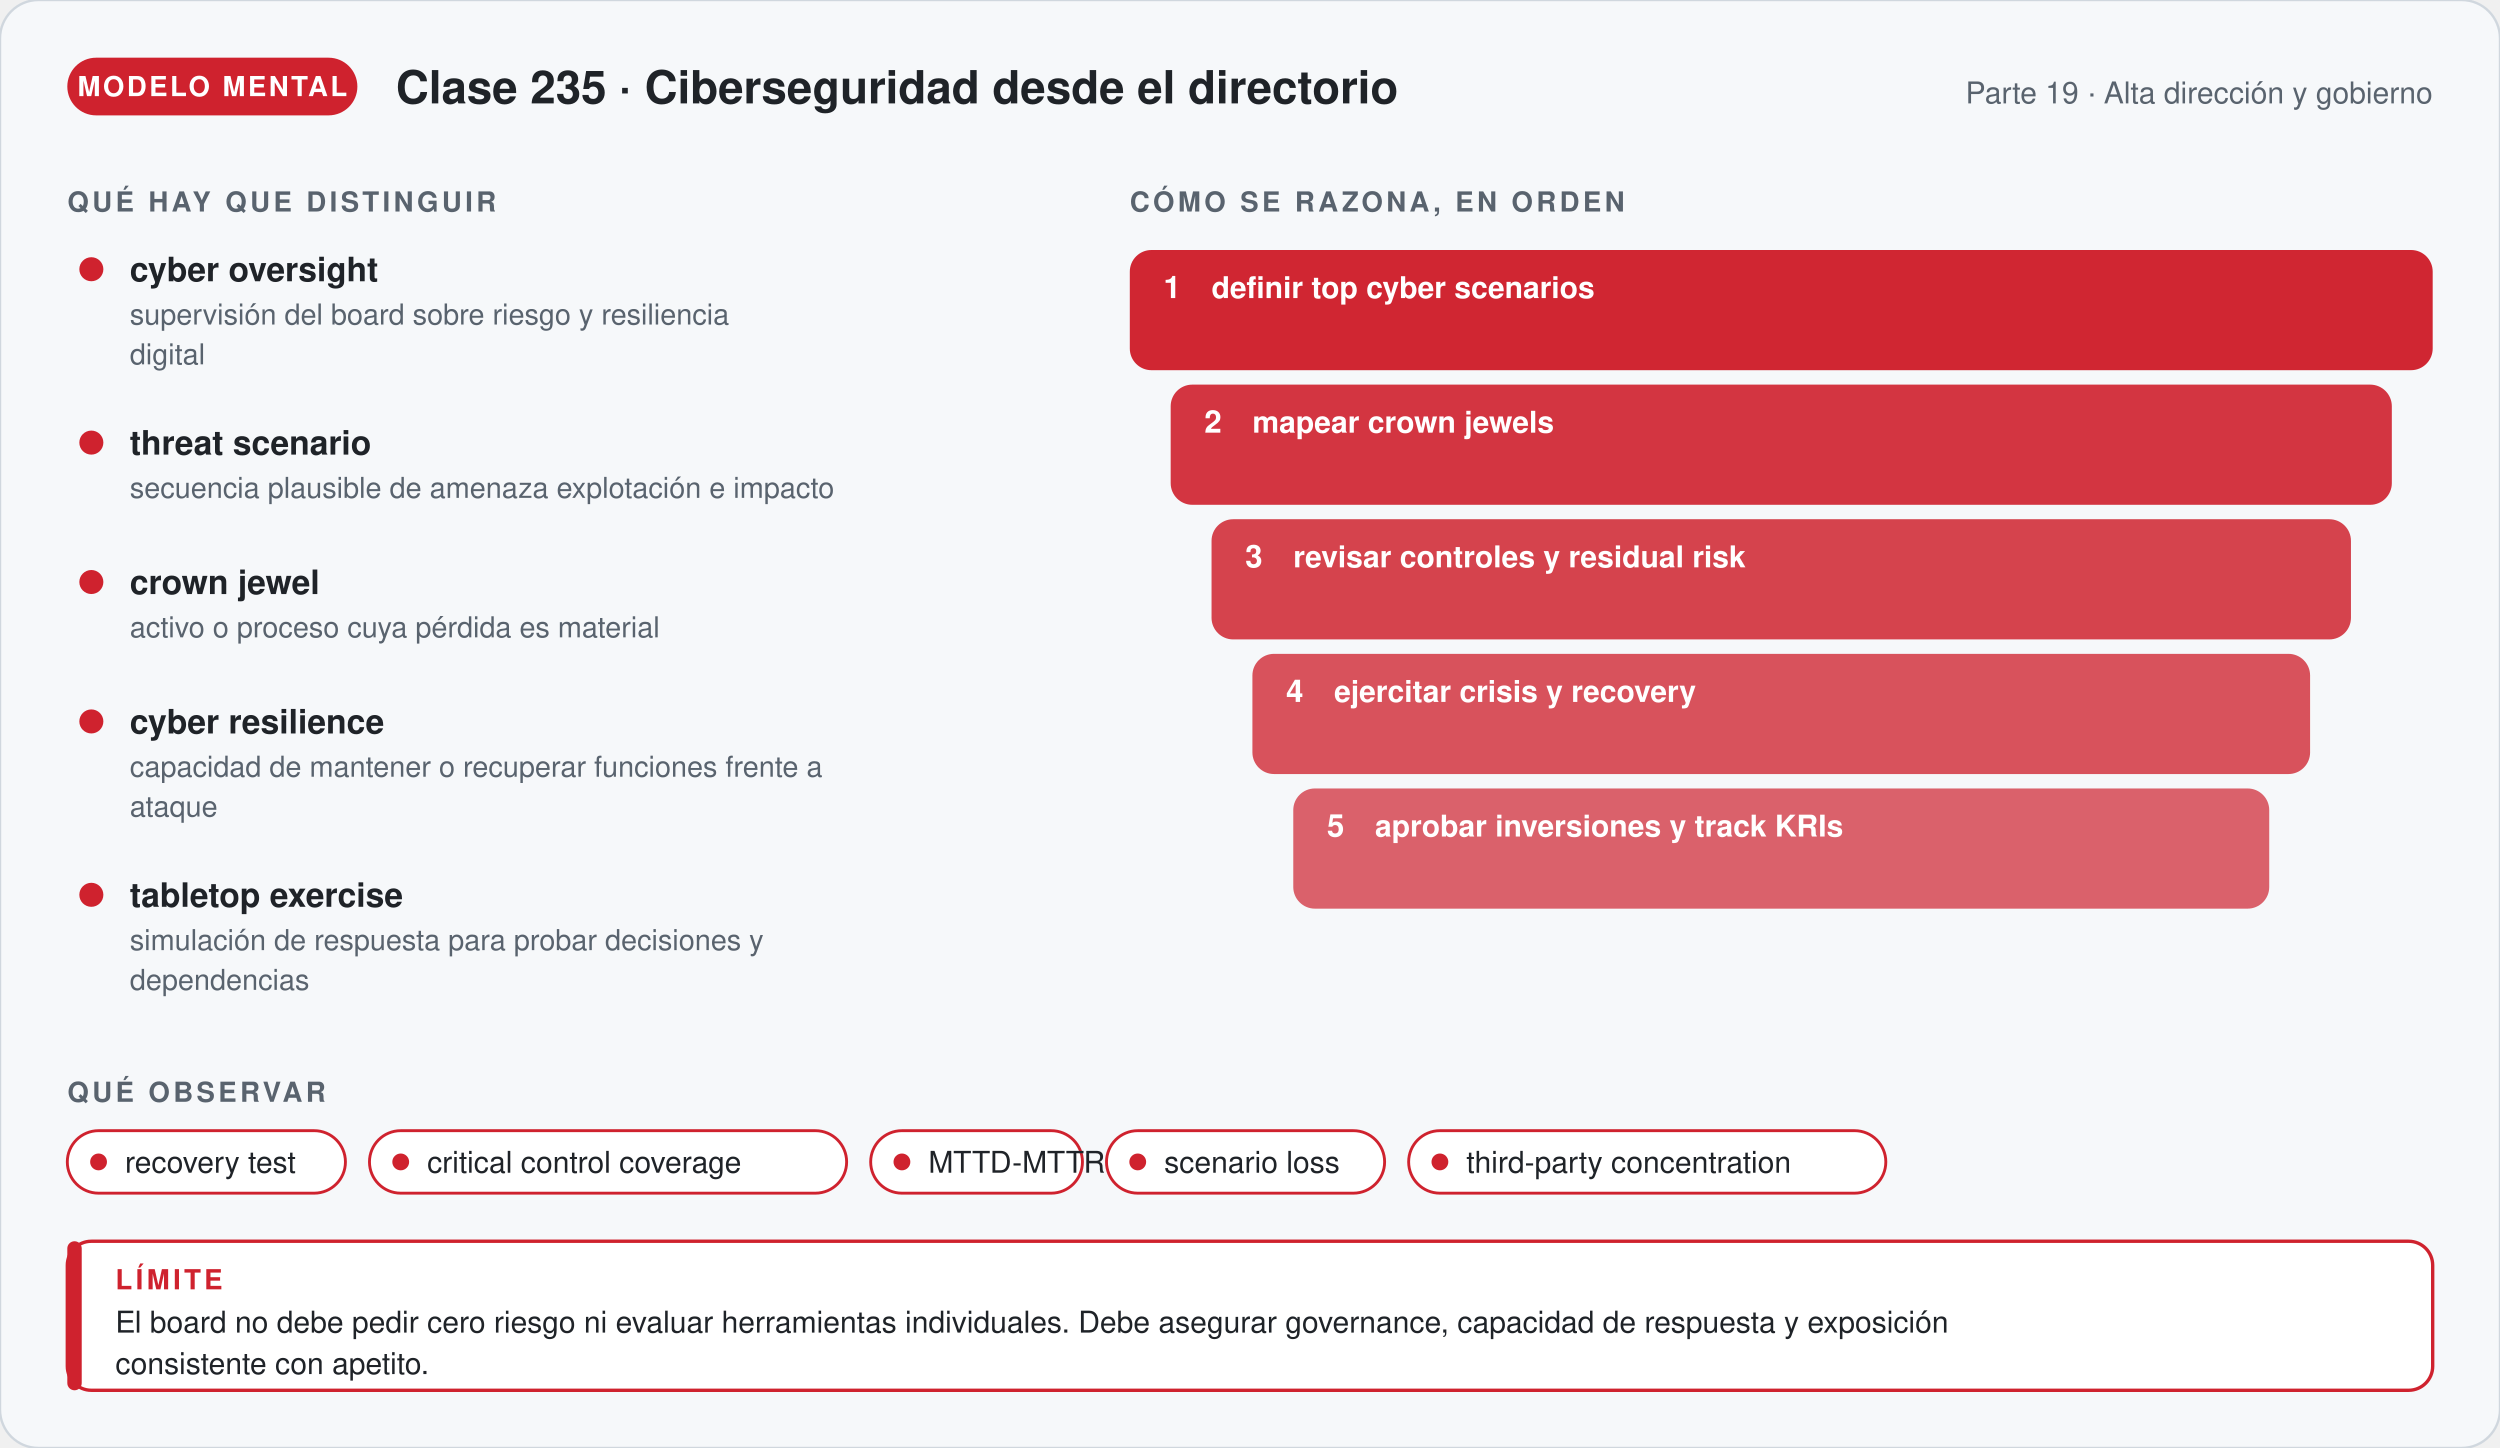
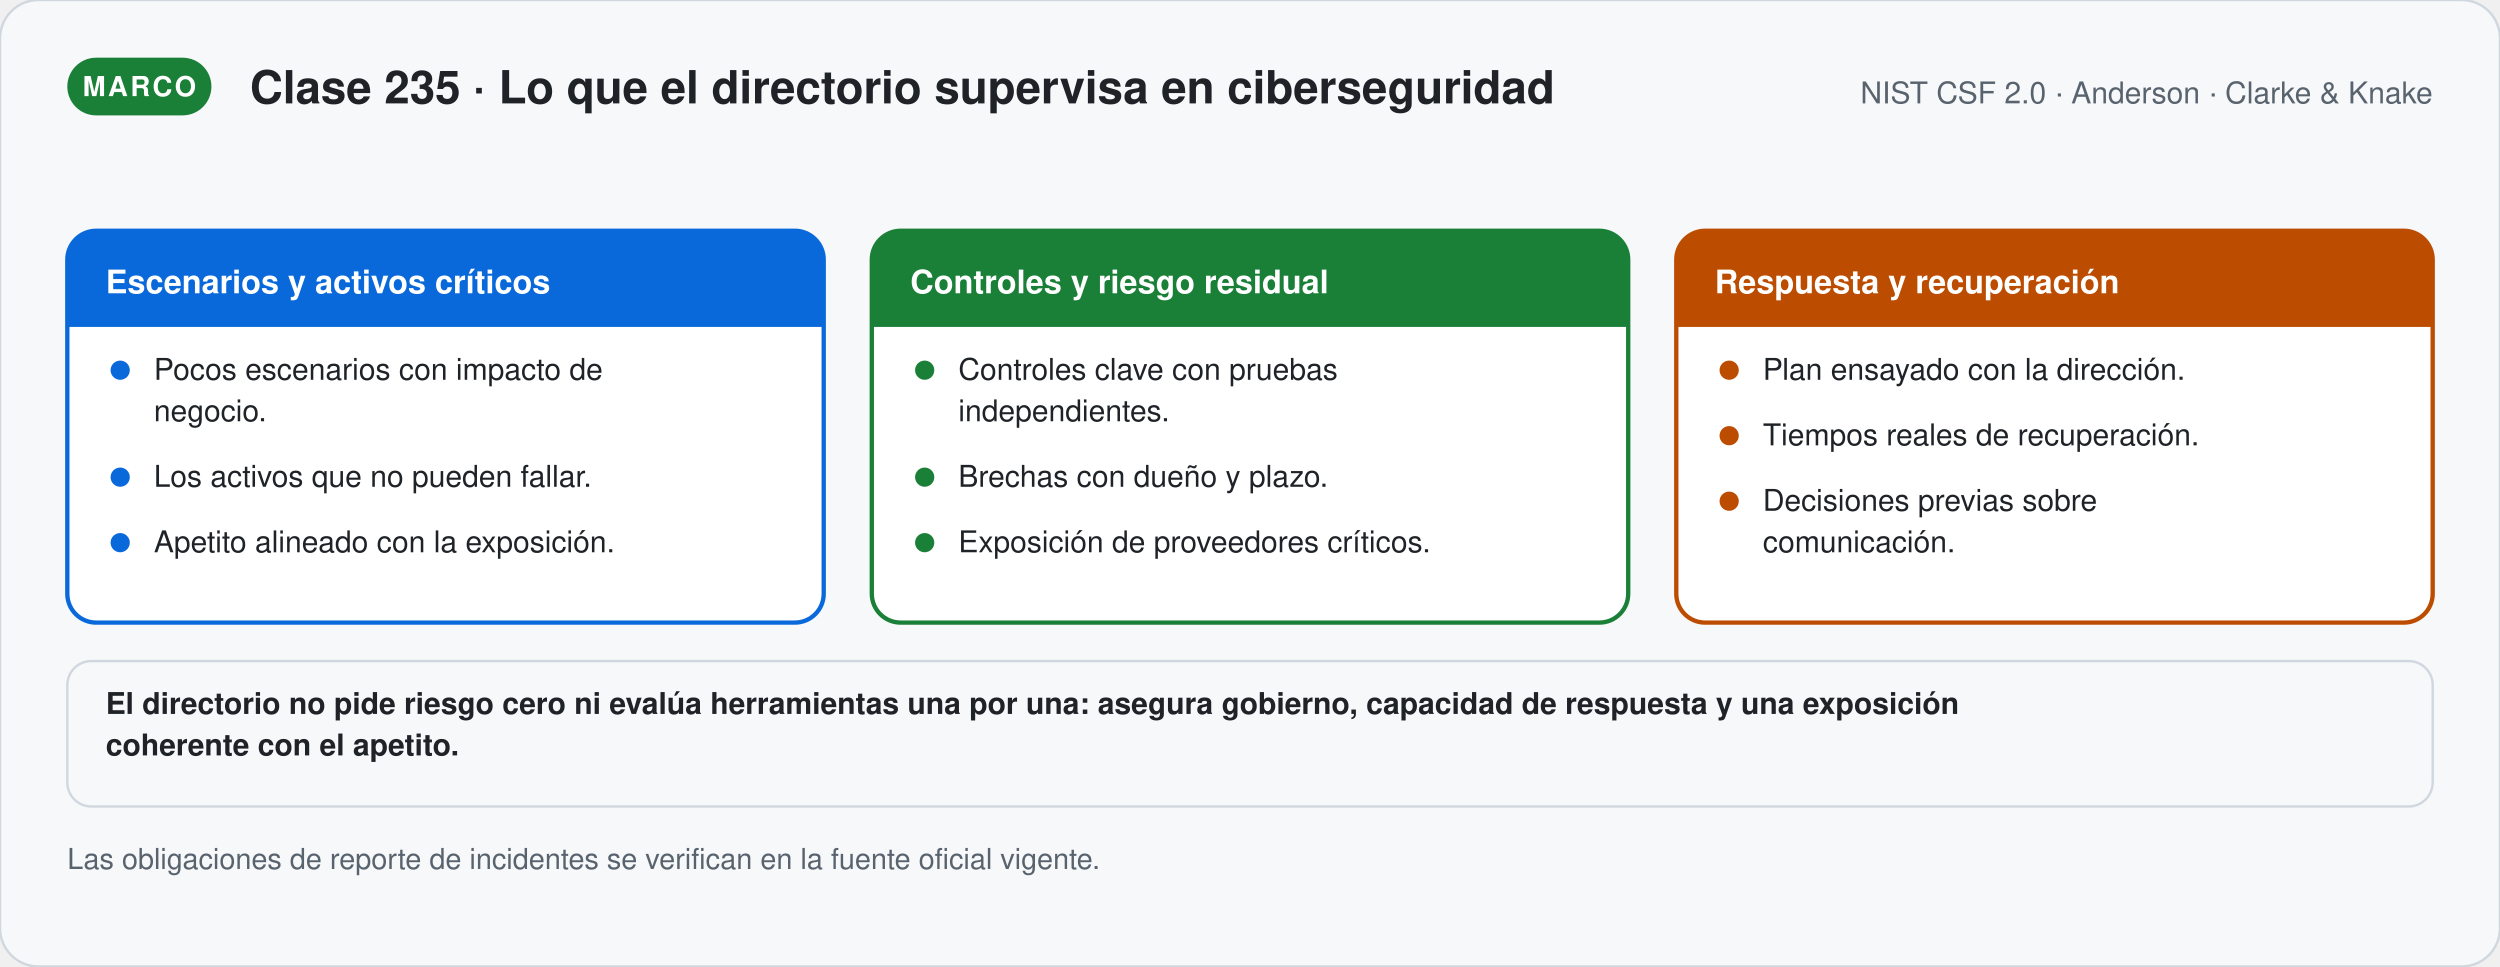
- <svg xmlns="http://www.w3.org/2000/svg" viewBox="0 0 1040 602.36" width="1040" role="img" aria-labelledby="t-g235 d-g235" font-family="'Segoe UI', 'Helvetica Neue', Helvetica, Arial, sans-serif">
+ <svg xmlns="http://www.w3.org/2000/svg" viewBox="0 0 1040 402.06" width="1040" role="img" aria-labelledby="t-s235 d-s235" font-family="'Segoe UI', 'Helvetica Neue', Helvetica, Arial, sans-serif">
  <defs>
-     <marker id="p-g235" viewBox="0 0 10 10" refX="8" refY="5" markerWidth="7" markerHeight="7" orient="auto">
+     <marker id="p-s235" viewBox="0 0 10 10" refX="8" refY="5" markerWidth="7" markerHeight="7" orient="auto">
      <path d="M1,1 L9,5 L1,9 Z" fill="#59636e" />
    </marker>
  </defs>
-   <rect width="1040" height="602.36" rx="16" fill="#f6f8fa" stroke="#d0d7de" />
-   <rect x="28" y="24" width="120.67" height="24" rx="12" fill="#cf222e" />
-   <text x="88.335" y="40" font-size="11.5" font-weight="700" fill="#ffffff" text-anchor="middle" letter-spacing="1">MODELO MENTAL</text>
-   <text x="164.67" y="43" font-size="19" font-weight="700" fill="#1f2328" text-anchor="start">Clase 235 · Ciberseguridad desde el directorio</text>
-   <text x="1012" y="43" font-size="12.5" font-weight="400" fill="#59636e" text-anchor="end">Parte 19 · Alta dirección y gobierno</text>
-   <text x="28" y="88" font-size="11.5" font-weight="700" fill="#59636e" text-anchor="start" letter-spacing="1.4">QUÉ HAY QUE DISTINGUIR</text>
-   <circle cx="38" cy="112" r="5" fill="#cf222e" />
-   <text x="54" y="117" font-size="14" font-weight="700" fill="#1f2328" text-anchor="start">cyber oversight</text>
-   <text x="54" y="135" font-size="12" font-weight="400" fill="#59636e" text-anchor="start">supervisión del board sobre riesgo y resiliencia</text>
-   <text x="54" y="151.56" font-size="12" font-weight="400" fill="#59636e" text-anchor="start">digital</text>
-   <circle cx="38" cy="184.12" r="5" fill="#cf222e" />
-   <text x="54" y="189.12" font-size="14" font-weight="700" fill="#1f2328" text-anchor="start">threat scenario</text>
-   <text x="54" y="207.12" font-size="12" font-weight="400" fill="#59636e" text-anchor="start">secuencia plausible de amenaza explotación e impacto</text>
-   <circle cx="38" cy="242.12" r="5" fill="#cf222e" />
-   <text x="54" y="247.12" font-size="14" font-weight="700" fill="#1f2328" text-anchor="start">crown jewel</text>
-   <text x="54" y="265.12" font-size="12" font-weight="400" fill="#59636e" text-anchor="start">activo o proceso cuya pérdida es material</text>
-   <circle cx="38" cy="300.12" r="5" fill="#cf222e" />
-   <text x="54" y="305.12" font-size="14" font-weight="700" fill="#1f2328" text-anchor="start">cyber resilience</text>
-   <text x="54" y="323.12" font-size="12" font-weight="400" fill="#59636e" text-anchor="start">capacidad de mantener o recuperar funciones frente a</text>
-   <text x="54" y="339.68" font-size="12" font-weight="400" fill="#59636e" text-anchor="start">ataque</text>
-   <circle cx="38" cy="372.24" r="5" fill="#cf222e" />
-   <text x="54" y="377.24" font-size="14" font-weight="700" fill="#1f2328" text-anchor="start">tabletop exercise</text>
-   <text x="54" y="395.24" font-size="12" font-weight="400" fill="#59636e" text-anchor="start">simulación de respuesta para probar decisiones y</text>
-   <text x="54" y="411.8" font-size="12" font-weight="400" fill="#59636e" text-anchor="start">dependencias</text>
-   <text x="470" y="88" font-size="11.5" font-weight="700" fill="#59636e" text-anchor="start" letter-spacing="1.4">CÓMO SE RAZONA, EN ORDEN</text>
-   <rect x="470" y="104" width="542" height="50" rx="9" fill="#cf222e" stroke="#cf222e" stroke-width="0" fill-opacity="0.98" />
-   <text x="484" y="124" font-size="13" font-weight="800" fill="#ffffff" text-anchor="start">1</text>
-   <text x="504" y="124" font-size="12.5" font-weight="600" fill="#ffffff" text-anchor="start">definir top cyber scenarios</text>
-   <rect x="487" y="160" width="508" height="50" rx="9" fill="#cf222e" stroke="#cf222e" stroke-width="0" fill-opacity="0.91" />
-   <text x="501" y="180" font-size="13" font-weight="800" fill="#ffffff" text-anchor="start">2</text>
-   <text x="521" y="180" font-size="12.5" font-weight="600" fill="#ffffff" text-anchor="start">mapear crown jewels</text>
-   <rect x="504" y="216" width="474" height="50" rx="9" fill="#cf222e" stroke="#cf222e" stroke-width="0" fill-opacity="0.84" />
-   <text x="518" y="236" font-size="13" font-weight="800" fill="#ffffff" text-anchor="start">3</text>
-   <text x="538" y="236" font-size="12.5" font-weight="600" fill="#ffffff" text-anchor="start">revisar controles y residual risk</text>
-   <rect x="521" y="272" width="440" height="50" rx="9" fill="#cf222e" stroke="#cf222e" stroke-width="0" fill-opacity="0.77" />
-   <text x="535" y="292" font-size="13" font-weight="800" fill="#ffffff" text-anchor="start">4</text>
-   <text x="555" y="292" font-size="12.5" font-weight="600" fill="#ffffff" text-anchor="start">ejercitar crisis y recovery</text>
-   <rect x="538" y="328" width="406" height="50" rx="9" fill="#cf222e" stroke="#cf222e" stroke-width="0" fill-opacity="0.7" />
-   <text x="552" y="348" font-size="13" font-weight="800" fill="#ffffff" text-anchor="start">5</text>
-   <text x="572" y="348" font-size="12.5" font-weight="600" fill="#ffffff" text-anchor="start">aprobar inversiones y track KRIs</text>
-   <text x="28" y="458.36" font-size="11.5" font-weight="700" fill="#59636e" text-anchor="start" letter-spacing="1.4">QUÉ OBSERVAR</text>
-   <rect x="28" y="470.36" width="115.7" height="26" rx="13" fill="#ffffff" stroke="#cf222e" stroke-width="1.2" />
-   <circle cx="41" cy="483.36" r="3.5" fill="#cf222e" />
-   <text x="52" y="487.86" font-size="12.5" font-weight="400" fill="#1f2328" text-anchor="start">recovery test</text>
-   <rect x="153.7" y="470.36" width="198.5" height="26" rx="13" fill="#ffffff" stroke="#cf222e" stroke-width="1.2" />
-   <circle cx="166.7" cy="483.36" r="3.5" fill="#cf222e" />
-   <text x="177.7" y="487.86" font-size="12.5" font-weight="400" fill="#1f2328" text-anchor="start">critical control coverage</text>
-   <rect x="362.2" y="470.36" width="88.1" height="26" rx="13" fill="#ffffff" stroke="#cf222e" stroke-width="1.2" />
-   <circle cx="375.2" cy="483.36" r="3.5" fill="#cf222e" />
-   <text x="386.2" y="487.86" font-size="12.5" font-weight="400" fill="#1f2328" text-anchor="start">MTTD-MTTR</text>
-   <rect x="460.3" y="470.36" width="115.7" height="26" rx="13" fill="#ffffff" stroke="#cf222e" stroke-width="1.2" />
-   <circle cx="473.3" cy="483.36" r="3.5" fill="#cf222e" />
-   <text x="484.3" y="487.86" font-size="12.5" font-weight="400" fill="#1f2328" text-anchor="start">scenario loss</text>
-   <rect x="586" y="470.36" width="198.5" height="26" rx="13" fill="#ffffff" stroke="#cf222e" stroke-width="1.2" />
-   <circle cx="599" cy="483.36" r="3.5" fill="#cf222e" />
-   <text x="610" y="487.86" font-size="12.5" font-weight="400" fill="#1f2328" text-anchor="start">third-party concentration</text>
-   <rect x="28" y="516.36" width="984" height="62" rx="10" fill="#ffffff" stroke="#cf222e" stroke-width="1.4" />
-   <rect x="28" y="516.36" width="6" height="62" rx="3" fill="#cf222e" />
-   <text x="48" y="536.36" font-size="11.5" font-weight="700" fill="#cf222e" text-anchor="start" letter-spacing="1.4">LÍMITE</text>
-   <text x="48" y="554.36" font-size="12.5" font-weight="400" fill="#1f2328" text-anchor="start">El board no debe pedir cero riesgo ni evaluar herramientas individuales. Debe asegurar governance, capacidad de respuesta y exposición</text>
-   <text x="48" y="571.61" font-size="12.5" font-weight="400" fill="#1f2328" text-anchor="start">consistente con apetito.</text>
+   <rect width="1040" height="402.06" rx="16" fill="#f6f8fa" stroke="#d0d7de" />
+   <rect x="28" y="24" width="59.95" height="24" rx="12" fill="#1a7f37" />
+   <text x="57.975" y="40" font-size="11.5" font-weight="700" fill="#ffffff" text-anchor="middle" letter-spacing="1">MARCO</text>
+   <text x="103.95" y="43" font-size="19" font-weight="700" fill="#1f2328" text-anchor="start">Clase 235 · Lo que el directorio supervisa en ciberseguridad</text>
+   <text x="1012" y="43" font-size="12.5" font-weight="400" fill="#59636e" text-anchor="end">NIST CSF 2.0 · Anderson · Clarke &amp; Knake</text>
+   <rect x="28" y="96" width="314.667" height="163" rx="12" fill="#ffffff" stroke="#0969da" stroke-width="1.8" />
+   <path d="M28.0,136 V108 a12,12 0 0 1 12,-12 H330.667 a12,12 0 0 1 12,12 V136 Z" fill="#0969da" />
+   <text x="44" y="122" font-size="13.5" font-weight="800" fill="#ffffff" text-anchor="start">Escenarios y activos críticos</text>
+   <circle cx="50.0" cy="154" r="4" fill="#0969da" />
+   <text x="64" y="158" font-size="12.5" font-weight="400" fill="#1f2328" text-anchor="start">Pocos escenarios con impacto de</text>
+   <text x="64" y="175.25" font-size="12.5" font-weight="400" fill="#1f2328" text-anchor="start">negocio.</text>
+   <circle cx="50.0" cy="198.5" r="4" fill="#0969da" />
+   <text x="64" y="202.5" font-size="12.5" font-weight="400" fill="#1f2328" text-anchor="start">Los activos que no pueden fallar.</text>
+   <circle cx="50.0" cy="225.75" r="4" fill="#0969da" />
+   <text x="64" y="229.75" font-size="12.5" font-weight="400" fill="#1f2328" text-anchor="start">Apetito alineado con la exposición.</text>
+   <rect x="362.667" y="96" width="314.667" height="163" rx="12" fill="#ffffff" stroke="#1a7f37" stroke-width="1.8" />
+   <path d="M362.667,136 V108 a12,12 0 0 1 12,-12 H665.333 a12,12 0 0 1 12,12 V136 Z" fill="#1a7f37" />
+   <text x="378.667" y="122" font-size="13.5" font-weight="800" fill="#ffffff" text-anchor="start">Controles y riesgo residual</text>
+   <circle cx="384.667" cy="154" r="4" fill="#1a7f37" />
+   <text x="398.667" y="158" font-size="12.5" font-weight="400" fill="#1f2328" text-anchor="start">Controles clave con pruebas</text>
+   <text x="398.667" y="175.25" font-size="12.5" font-weight="400" fill="#1f2328" text-anchor="start">independientes.</text>
+   <circle cx="384.667" cy="198.5" r="4" fill="#1a7f37" />
+   <text x="398.667" y="202.5" font-size="12.5" font-weight="400" fill="#1f2328" text-anchor="start">Brechas con dueño y plazo.</text>
+   <circle cx="384.667" cy="225.75" r="4" fill="#1a7f37" />
+   <text x="398.667" y="229.75" font-size="12.5" font-weight="400" fill="#1f2328" text-anchor="start">Exposición de proveedores críticos.</text>
+   <rect x="697.333" y="96" width="314.667" height="163" rx="12" fill="#ffffff" stroke="#bc4c00" stroke-width="1.8" />
+   <path d="M697.333,136 V108 a12,12 0 0 1 12,-12 H1000.0 a12,12 0 0 1 12,12 V136 Z" fill="#bc4c00" />
+   <text x="713.333" y="122" font-size="13.5" font-weight="800" fill="#ffffff" text-anchor="start">Respuesta y recuperación</text>
+   <circle cx="719.333" cy="154" r="4" fill="#bc4c00" />
+   <text x="733.333" y="158" font-size="12.5" font-weight="400" fill="#1f2328" text-anchor="start">Plan ensayado con la dirección.</text>
+   <circle cx="719.333" cy="181.25" r="4" fill="#bc4c00" />
+   <text x="733.333" y="185.25" font-size="12.5" font-weight="400" fill="#1f2328" text-anchor="start">Tiempos reales de recuperación.</text>
+   <circle cx="719.333" cy="208.5" r="4" fill="#bc4c00" />
+   <text x="733.333" y="212.5" font-size="12.5" font-weight="400" fill="#1f2328" text-anchor="start">Decisiones previas sobre</text>
+   <text x="733.333" y="229.75" font-size="12.5" font-weight="400" fill="#1f2328" text-anchor="start">comunicación.</text>
+   <rect x="28" y="275" width="984" height="60.5" rx="10" fill="#f6f8fa" stroke="#d0d7de" stroke-width="1" />
+   <text x="44" y="297" font-size="12.5" font-weight="600" fill="#1f2328" text-anchor="start">El directorio no pide riesgo cero ni evalúa herramientas una por una: asegura gobierno, capacidad de respuesta y una exposición</text>
+   <text x="44" y="314.25" font-size="12.5" font-weight="600" fill="#1f2328" text-anchor="start">coherente con el apetito.</text>
+   <text x="28" y="361.5" font-size="12" font-weight="400" fill="#59636e" text-anchor="start">Las obligaciones de reporte de incidentes se verifican en la fuente oficial vigente.</text>
</svg>
